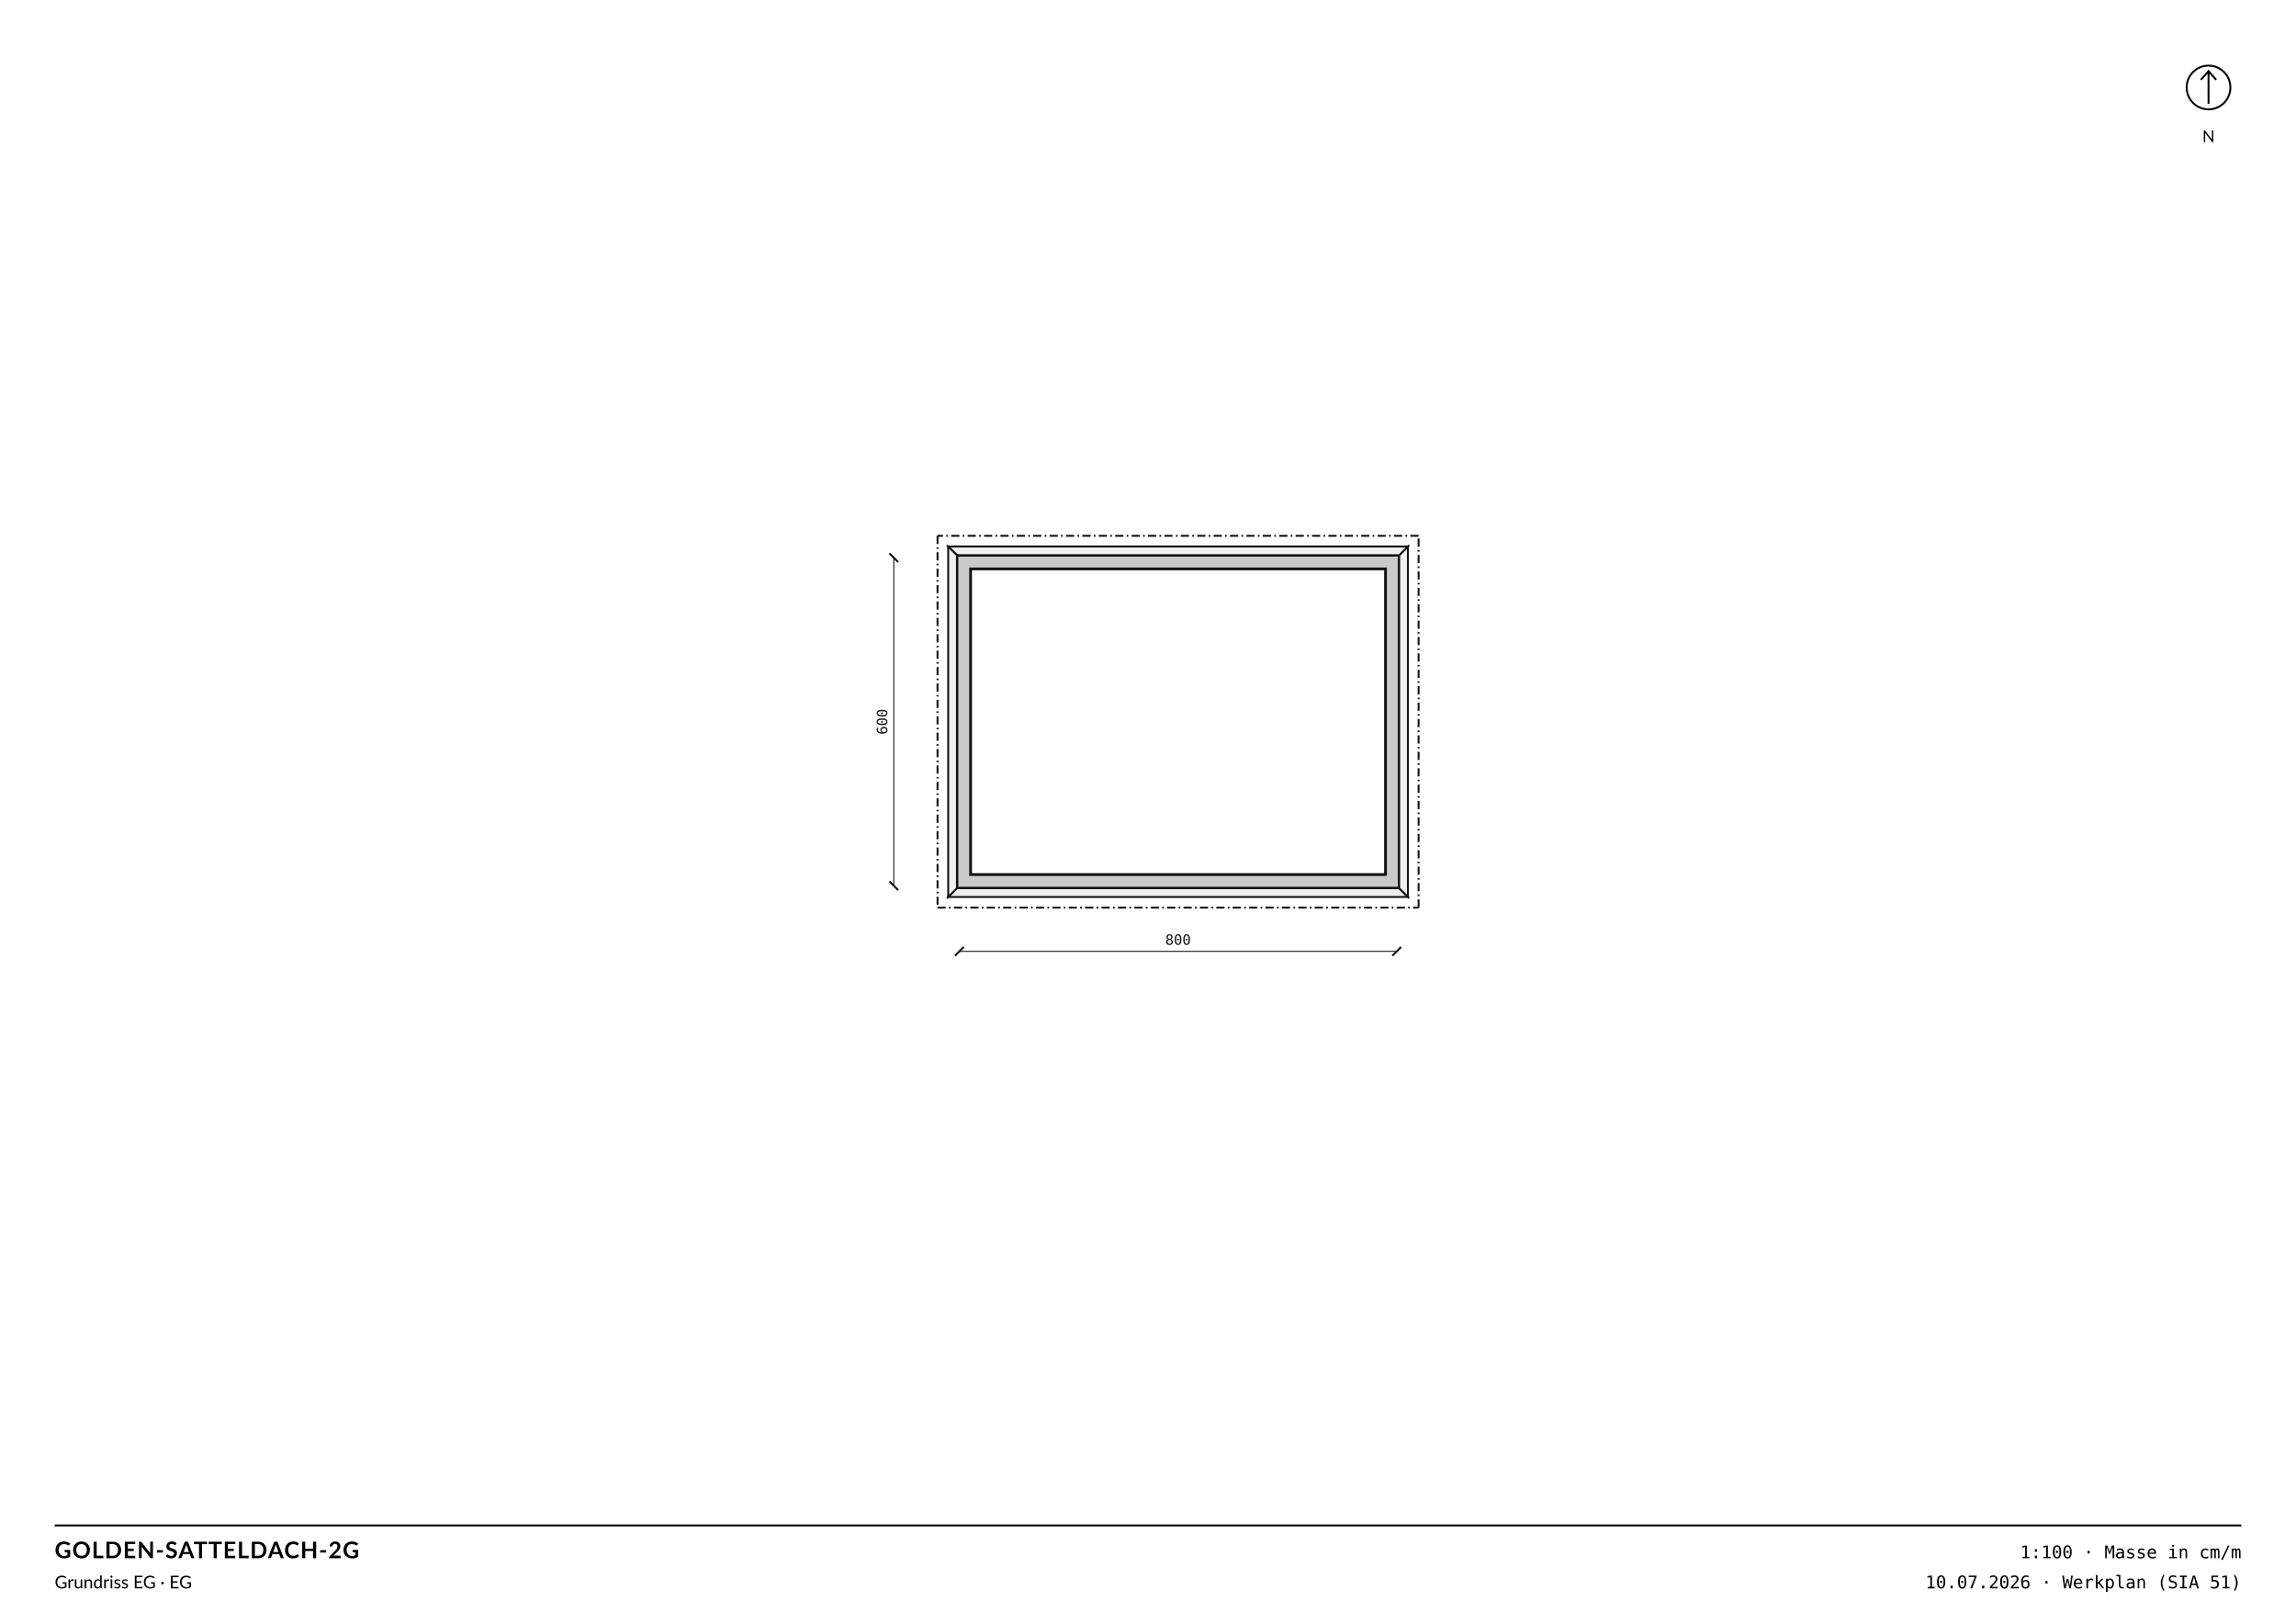
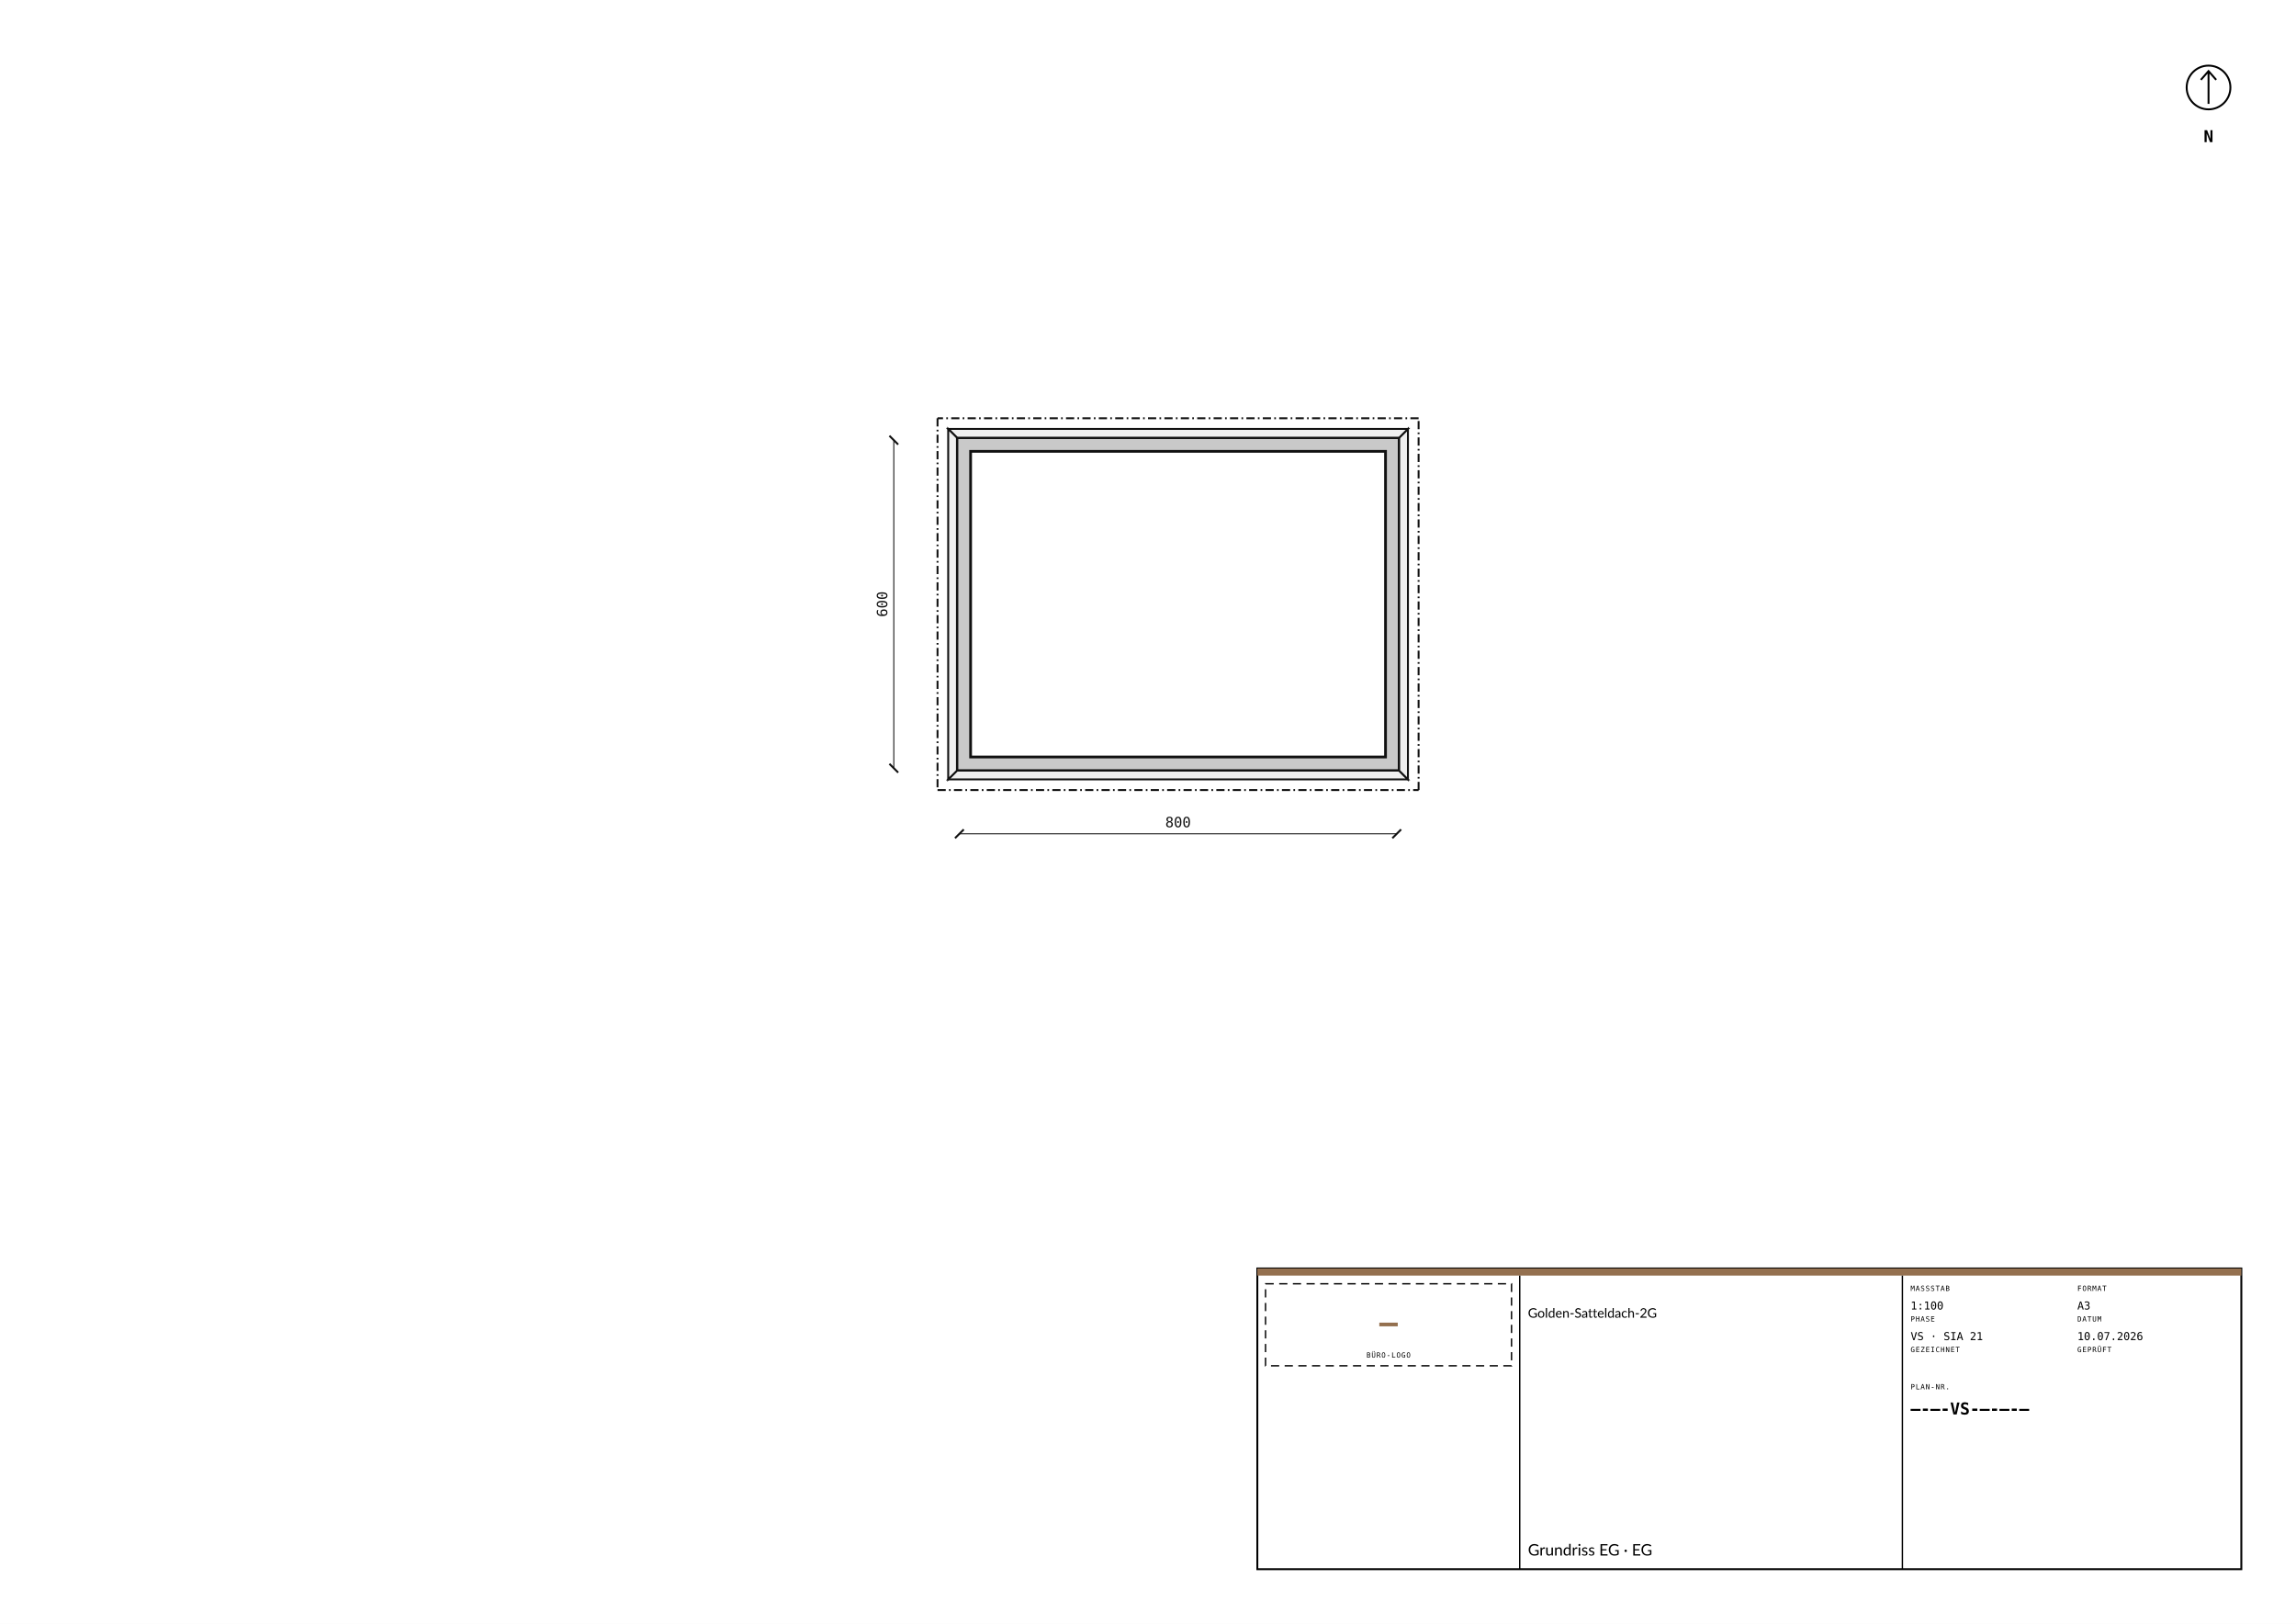
<svg xmlns="http://www.w3.org/2000/svg" width="420mm" height="297mm" viewBox="0 0 420 297" font-family="Helvetica, Arial, sans-serif">
  <rect width="420" height="297" fill="white" />
-   <g transform="translate(175.50, 162.00) scale(0.01)">
+   <g transform="translate(175.50, 140.50) scale(0.01)">
    <path d="M 8045 45 L 8045 -6045 L -45 -6045 L -45 45 Z M 205 -5795 L 7795 -5795 L 7795 -205 L 205 -205 Z" fill-rule="evenodd" fill="#c9c9c9" stroke="#111" stroke-width="50" />
    <path d="M -45 45 L 8045 45 L 8205 205 L -205 205 Z" fill-rule="evenodd" fill="#efefef" stroke="#111" stroke-width="35" />
    <path d="M 8045 45 L 8045 -6045 L 8205 -6205 L 8205 205 Z" fill-rule="evenodd" fill="#efefef" stroke="#111" stroke-width="35" />
    <path d="M 8045 -6045 L -45 -6045 L -205 -6205 L 8205 -6205 Z" fill-rule="evenodd" fill="#efefef" stroke="#111" stroke-width="35" />
    <path d="M -45 -6045 L -45 45 L -205 205 L -205 -6205 Z" fill-rule="evenodd" fill="#efefef" stroke="#111" stroke-width="35" />
    <line x1="8400" y1="-6400" x2="-400" y2="-6400" stroke="#111" stroke-width="35" stroke-dasharray="150 60 30 60" />
    <line x1="-400" y1="-6400" x2="-400" y2="400" stroke="#111" stroke-width="35" stroke-dasharray="150 60 30 60" />
    <line x1="-400" y1="400" x2="8400" y2="400" stroke="#111" stroke-width="35" stroke-dasharray="150 60 30 60" />
    <line x1="8400" y1="400" x2="8400" y2="-6400" stroke="#111" stroke-width="35" stroke-dasharray="150 60 30 60" />
    <g stroke="#111" fill="#111">
      <line x1="0" y1="1200" x2="8000" y2="1200" stroke-width="18" />
      <line x1="-80" y1="1280" x2="80" y2="1120" stroke-width="36" />
      <line x1="7920" y1="1280" x2="8080" y2="1120" stroke-width="36" />
      <text x="4000" y="1080" text-anchor="middle" font-size="260" font-family="'IBM Plex Mono', ui-monospace, monospace" stroke="none">800</text>
    </g>
    <g stroke="#111" fill="#111">
      <line x1="-1200" y1="0" x2="-1200" y2="-6000" stroke-width="18" />
      <line x1="-1280" y1="-80" x2="-1120" y2="80" stroke-width="36" />
      <line x1="-1280" y1="-6080" x2="-1120" y2="-5920" stroke-width="36" />
      <text x="-1320" y="-3000" text-anchor="middle" font-size="260" font-family="'IBM Plex Mono', ui-monospace, monospace" stroke="none" transform="rotate(-90 -1320 -3000)">600</text>
    </g>
  </g>
-   <g stroke="black" fill="none" stroke-width="0.35">
-     <circle cx="404" cy="16" r="4" />
-     <path d="M 404 19 L 404 13 M 402.6 14.6 L 404 13 L 405.4 14.6" />
-     <text x="404" y="26" text-anchor="middle" font-size="3" font-family="'Lato', Helvetica, Arial, sans-serif" stroke="none" fill="black">N</text>
+   <g data-teil="nordpfeil" stroke="black" fill="none" stroke-width="0.35">
+     <circle cx="404.00" cy="16.00" r="4" />
+     <path d="M 404.00 19.00 L 404.00 13.00 M 402.60 14.60 L 404.00 13.00 L 405.40 14.60" />
+     <text x="404.00" y="26.00" text-anchor="middle" font-family="'IBM Plex Mono', ui-monospace, monospace" font-size="3" font-feature-settings="'tnum'" font-weight="bold" stroke="none" fill="black">N</text>
  </g>
-   <g font-size="3.2">
-     <line x1="10" y1="279" x2="410" y2="279" stroke="black" stroke-width="0.35" />
-     <text x="10" y="285" font-weight="bold" font-family="'Lato', Helvetica, Arial, sans-serif" letter-spacing="0.04em" font-size="4.2">GOLDEN-SATTELDACH-2G</text>
-     <text x="10" y="290.5" font-family="'Lato', Helvetica, Arial, sans-serif">Grundriss EG · EG</text>
-     <text x="410" y="285" text-anchor="end" font-family="'IBM Plex Mono', ui-monospace, monospace" font-feature-settings="'tnum'">1:100 · Masse in cm/m</text>
-     <text x="410" y="290.5" text-anchor="end" font-family="'IBM Plex Mono', ui-monospace, monospace" font-feature-settings="'tnum'">10.07.2026 · Werkplan (SIA 51)</text>
+   <g data-teil="plankopf">
+     <rect x="230" y="232" width="180" height="55" fill="white" stroke="black" stroke-width="0.35" />
+     <rect x="230" y="232" width="180" height="1.3" fill="#94704F" />
+     <line x1="278" y1="233.3" x2="278" y2="287" stroke="black" stroke-width="0.25" />
+     <line x1="348" y1="233.3" x2="348" y2="287" stroke="black" stroke-width="0.25" />
+     <rect x="231.5" y="234.8" width="45" height="15" fill="none" stroke="black" stroke-width="0.25" stroke-dasharray="1.5 1" />
+     <text x="254.00" y="243.80" text-anchor="middle" font-family="'IBM Plex Mono', ui-monospace, monospace" font-size="5.6" font-feature-settings="'tnum'" font-weight="bold" fill="#94704F">—</text>
+     <text x="254.00" y="248.30" text-anchor="middle" font-family="'IBM Plex Mono', ui-monospace, monospace" font-size="1.3" font-feature-settings="'tnum'" letter-spacing="0.1em">BÜRO-LOGO</text>
+     <text x="279.50" y="241.00" text-anchor="start" font-family="'Lato', Helvetica, Arial, sans-serif" font-size="2.4">Golden-Satteldach-2G</text>
+     <text x="279.50" y="284.50" text-anchor="start" font-family="'Lato', Helvetica, Arial, sans-serif" font-size="2.9">Grundriss EG · EG</text>
+     <text x="349.50" y="236.10" text-anchor="start" font-family="'IBM Plex Mono', ui-monospace, monospace" font-size="1.3" font-feature-settings="'tnum'" letter-spacing="0.1em">MASSSTAB</text>
+     <text x="349.50" y="239.50" text-anchor="start" font-family="'IBM Plex Mono', ui-monospace, monospace" font-size="2" font-feature-settings="'tnum'">1:100</text>
+     <text x="380.00" y="236.10" text-anchor="start" font-family="'IBM Plex Mono', ui-monospace, monospace" font-size="1.3" font-feature-settings="'tnum'" letter-spacing="0.1em">FORMAT</text>
+     <text x="380.00" y="239.50" text-anchor="start" font-family="'IBM Plex Mono', ui-monospace, monospace" font-size="2" font-feature-settings="'tnum'">A3</text>
+     <text x="349.50" y="241.70" text-anchor="start" font-family="'IBM Plex Mono', ui-monospace, monospace" font-size="1.3" font-feature-settings="'tnum'" letter-spacing="0.1em">PHASE</text>
+     <text x="349.50" y="245.10" text-anchor="start" font-family="'IBM Plex Mono', ui-monospace, monospace" font-size="2" font-feature-settings="'tnum'">VS · SIA 21</text>
+     <text x="380.00" y="241.70" text-anchor="start" font-family="'IBM Plex Mono', ui-monospace, monospace" font-size="1.3" font-feature-settings="'tnum'" letter-spacing="0.1em">DATUM</text>
+     <text x="380.00" y="245.10" text-anchor="start" font-family="'IBM Plex Mono', ui-monospace, monospace" font-size="2" font-feature-settings="'tnum'">10.07.2026</text>
+     <text x="349.50" y="247.30" text-anchor="start" font-family="'IBM Plex Mono', ui-monospace, monospace" font-size="1.3" font-feature-settings="'tnum'" letter-spacing="0.1em">GEZEICHNET</text>
+     <text x="380.00" y="247.30" text-anchor="start" font-family="'IBM Plex Mono', ui-monospace, monospace" font-size="1.3" font-feature-settings="'tnum'" letter-spacing="0.1em">GEPRÜFT</text>
+     <text x="349.50" y="254.10" text-anchor="start" font-family="'IBM Plex Mono', ui-monospace, monospace" font-size="1.3" font-feature-settings="'tnum'" letter-spacing="0.1em">PLAN-NR.</text>
+     <text x="349.50" y="258.70" text-anchor="start" font-family="'IBM Plex Mono', ui-monospace, monospace" font-size="3" font-feature-settings="'tnum'" font-weight="bold">—-—-VS-—-—-—</text>
  </g>
</svg>
